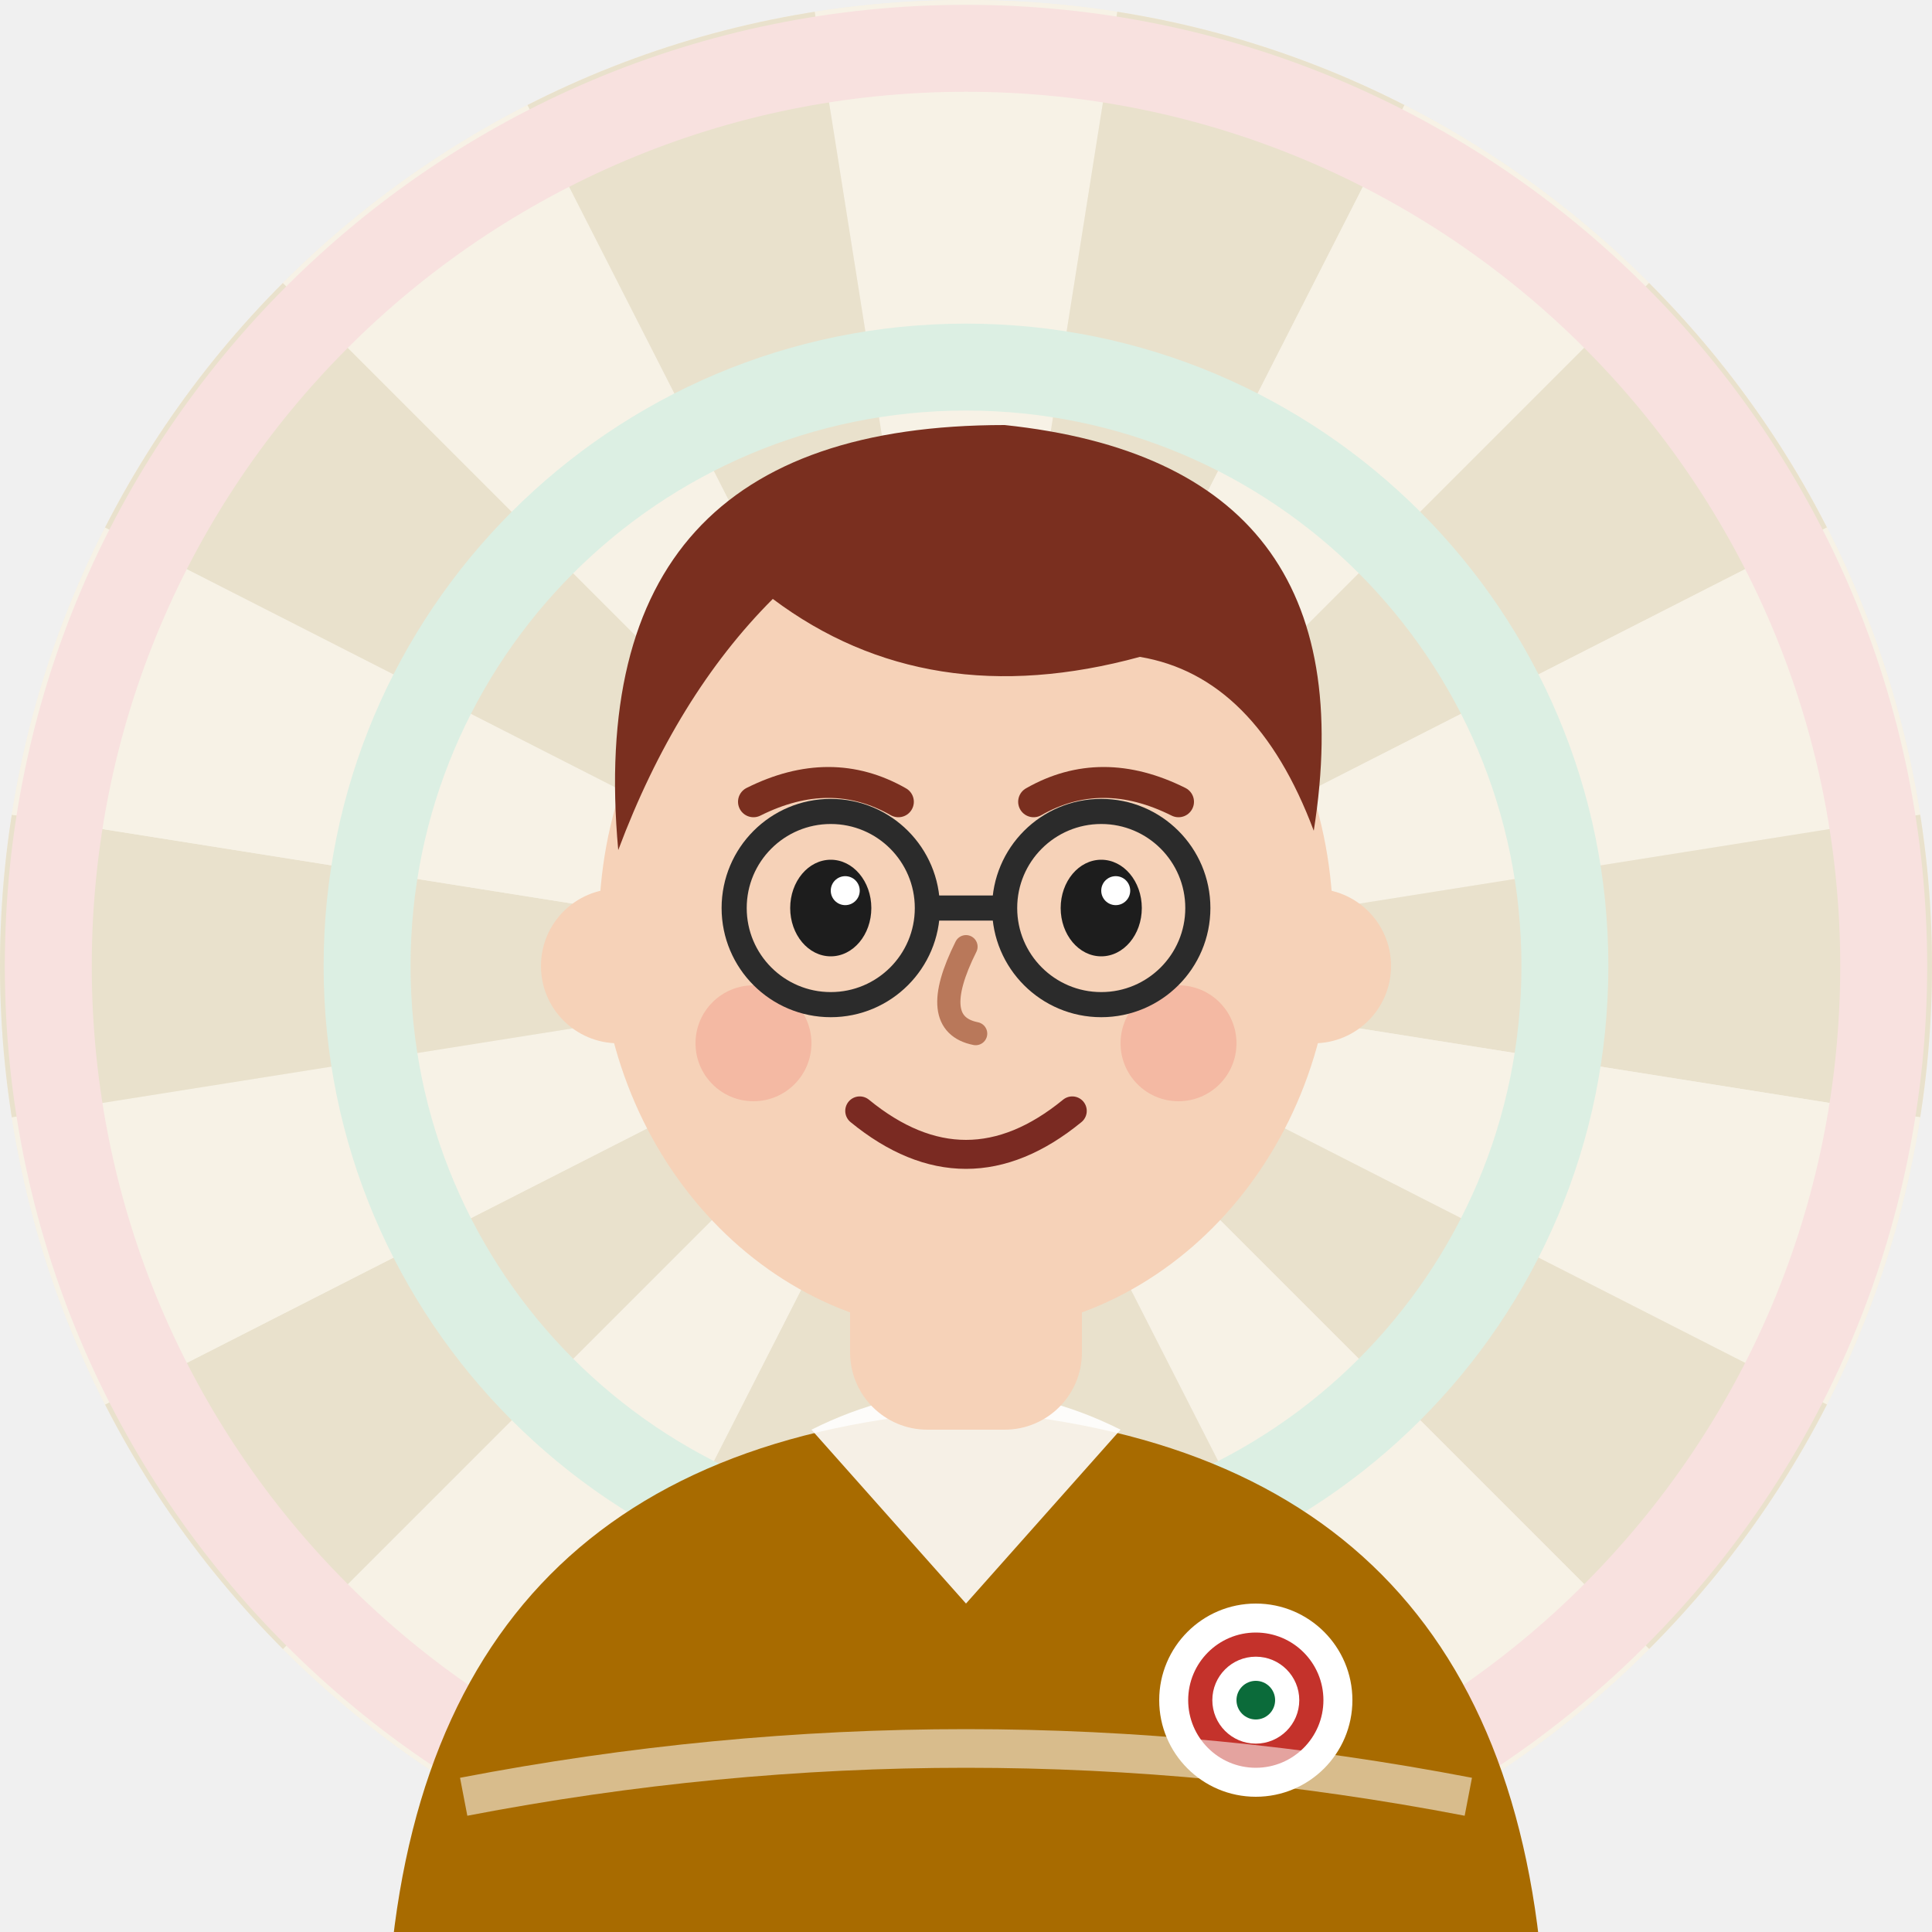
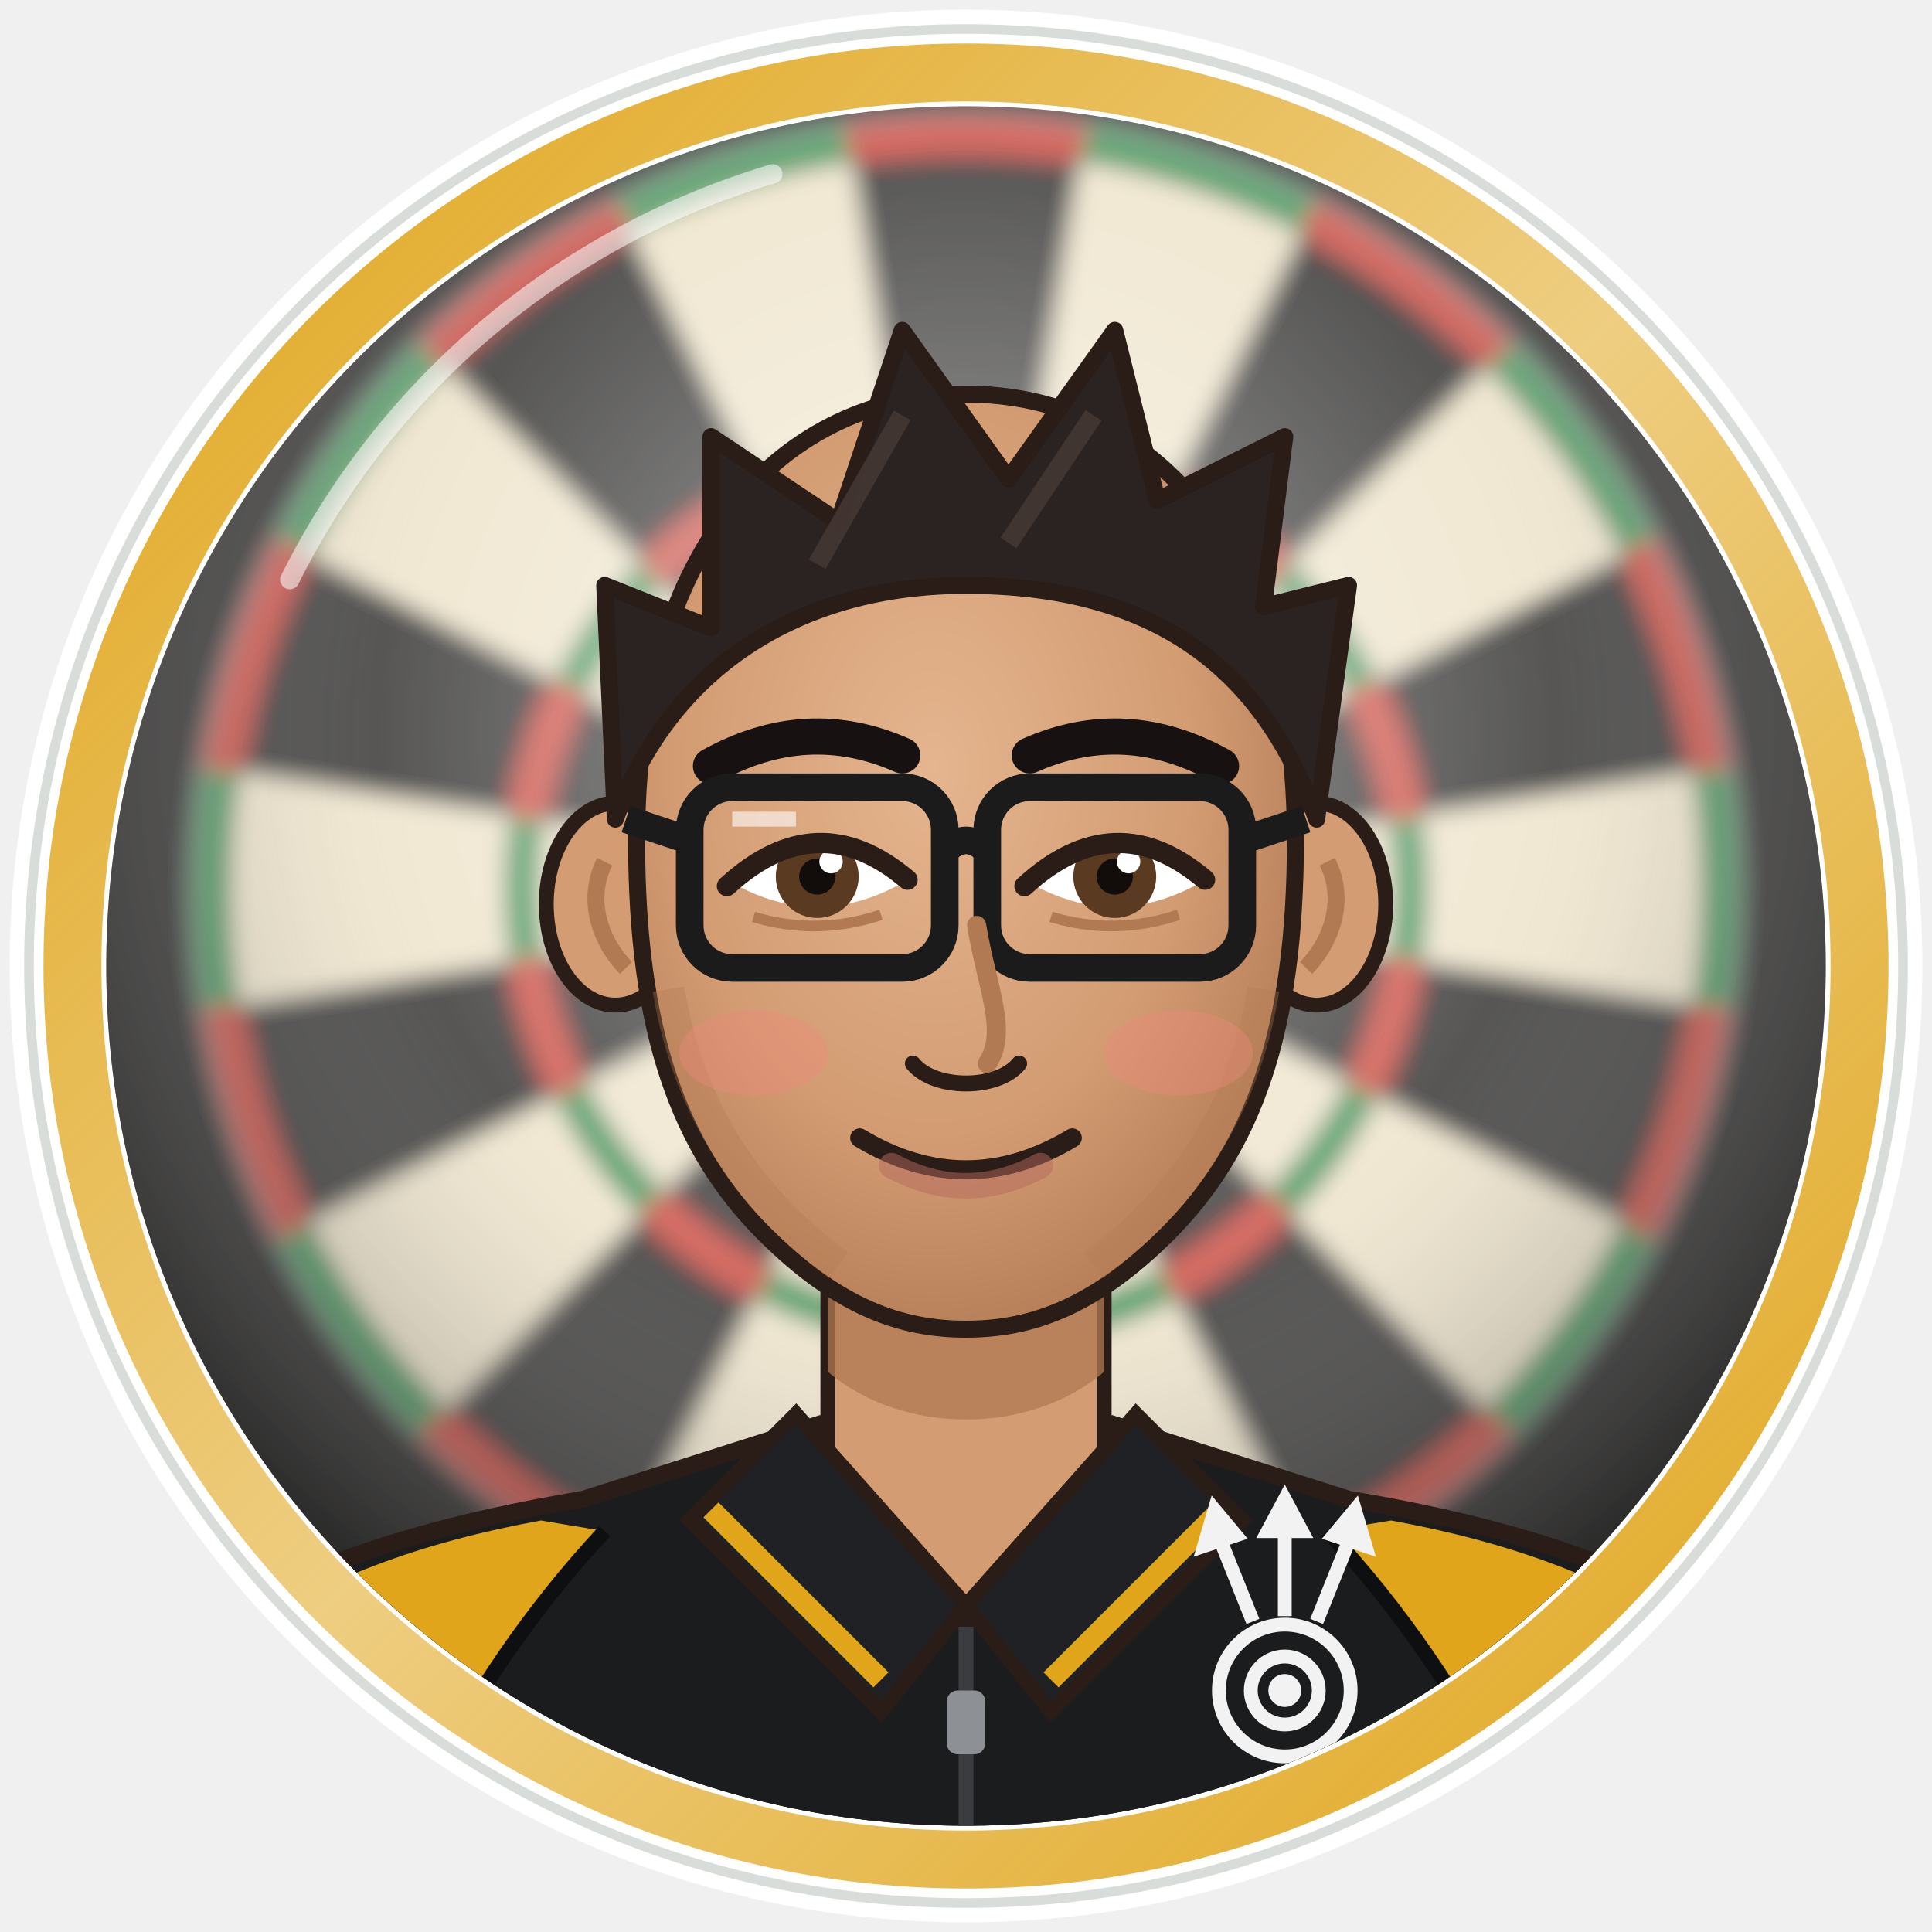
<svg xmlns="http://www.w3.org/2000/svg" viewBox="0 0 200 200" width="200" height="200">
-   <clipPath id="c15">
-     <circle cx="100" cy="100" r="100" />
-   </clipPath>
-   <g clip-path="url(#c15)">
-     <rect x="0" y="0" width="200" height="200" fill="#f4efe2" />
-     <path d="M100,100 L76.5,-48.2 L123.5,-48.2 Z" fill="#f7f2e6" />
-     <path d="M100,100 L123.5,-48.2 L168.1,-33.7 Z" fill="#e9e1cc" />
-     <path d="M100,100 L168.1,-33.7 L206.1,-6.1 Z" fill="#f7f2e6" />
-     <path d="M100,100 L206.1,-6.1 L233.7,31.9 Z" fill="#e9e1cc" />
-     <path d="M100,100 L233.7,31.9 L248.2,76.5 Z" fill="#f7f2e6" />
-     <path d="M100,100 L248.2,76.5 L248.2,123.5 Z" fill="#e9e1cc" />
-     <path d="M100,100 L248.2,123.5 L233.7,168.1 Z" fill="#f7f2e6" />
-     <path d="M100,100 L233.7,168.1 L206.1,206.1 Z" fill="#e9e1cc" />
-     <path d="M100,100 L206.1,206.1 L168.1,233.7 Z" fill="#f7f2e6" />
-     <path d="M100,100 L168.1,233.7 L123.5,248.2 Z" fill="#e9e1cc" />
-     <path d="M100,100 L123.5,248.2 L76.5,248.2 Z" fill="#f7f2e6" />
-     <path d="M100,100 L76.5,248.2 L31.9,233.7 Z" fill="#e9e1cc" />
-     <path d="M100,100 L31.9,233.7 L-6.1,206.1 Z" fill="#f7f2e6" />
-     <path d="M100,100 L-6.1,206.1 L-33.7,168.1 Z" fill="#e9e1cc" />
-     <path d="M100,100 L-33.7,168.1 L-48.2,123.5 Z" fill="#f7f2e6" />
-     <path d="M100,100 L-48.2,123.5 L-48.2,76.5 Z" fill="#e9e1cc" />
-     <path d="M100,100 L-48.2,76.5 L-33.7,31.9 Z" fill="#f7f2e6" />
-     <path d="M100,100 L-33.7,31.9 L-6.1,-6.1 Z" fill="#e9e1cc" />
-     <path d="M100,100 L-6.1,-6.1 L31.9,-33.7 Z" fill="#f7f2e6" />
-     <path d="M100,100 L31.9,-33.7 L76.5,-48.2 Z" fill="#e9e1cc" />
-     <circle cx="100" cy="100" r="62.0" fill="none" stroke="#dcefe3" stroke-width="9" />
-     <circle cx="100" cy="100" r="95.0" fill="none" stroke="#f8e1df" stroke-width="9" />
+   <defs>
+     <clipPath id="in15">
+       <circle cx="100" cy="100" r="89" />
+     </clipPath>
+     <radialGradient id="glow15" cx="50%" cy="38%" r="55%">
+       <stop offset="0" stop-color="#fff" stop-opacity=".55" />
+       <stop offset=".55" stop-color="#fff" stop-opacity=".12" />
+       <stop offset="1" stop-color="#000" stop-opacity=".45" />
+     </radialGradient>
+     <radialGradient id="sk15" cx="45%" cy="40%" r="65%">
+       <stop offset="0" stop-color="#e4b58f" />
+       <stop offset=".6" stop-color="#d39c73" />
+       <stop offset="1" stop-color="#b27a53" />
+     </radialGradient>
+     <linearGradient id="rim15" x1="0" y1="0" x2="1" y2="1">
+       <stop offset="0" stop-color="#e0a51a" />
+       <stop offset=".5" stop-color="#e0a51a" stop-opacity=".55" />
+       <stop offset="1" stop-color="#e0a51a" />
+     </linearGradient>
+     <filter id="bl15" x="-5%" y="-5%" width="110%" height="110%">
+       <feGaussianBlur stdDeviation="1.1" />
+     </filter>
+   </defs>
+   <circle cx="100" cy="100" r="99" fill="#ffffff" />
+   <circle cx="100" cy="100" r="97" fill="none" stroke="#d9ddd9" stroke-width="1" />
+   <circle cx="100" cy="100" r="92.5" fill="none" stroke="url(#rim15)" stroke-width="6" />
+   <g clip-path="url(#in15)">
+     <g filter="url(#bl15)" opacity=".92">
+       <circle cx="100" cy="92" r="100.0" fill="#151716" />
+       <path d="M100,92 L88.11,16.94 A76.0,76.0 0 0 1 111.89,16.94 Z" fill="#1c1c1c" />
+       <path d="M88.11,16.94 L87.49,12.98 A80,80 0 0 1 112.51,12.98 L111.89,16.94 A76.0,76.0 0 0 0 88.11,16.94 Z" fill="#c8392f" />
+       <path d="M93.12,48.54 L92.49,44.59 A48.0,48.0 0 0 1 107.51,44.59 L106.88,48.54 A44.0,44.0 0 0 0 93.12,48.54 Z" fill="#c8392f" />
+       <path d="M100,92 L111.89,16.94 A76.0,76.0 0 0 1 134.50,24.28 Z" fill="#eee3c8" />
+       <path d="M111.89,16.94 L112.51,12.98 A80,80 0 0 1 136.32,20.72 L134.50,24.28 A76.0,76.0 0 0 0 111.89,16.94 Z" fill="#2e8b4c" />
+       <path d="M106.88,48.54 L107.51,44.59 A48.0,48.0 0 0 1 121.79,49.23 L119.98,52.80 A44.0,44.0 0 0 0 106.88,48.54 Z" fill="#2e8b4c" />
+       <path d="M100,92 L134.50,24.28 A76.0,76.0 0 0 1 153.74,38.26 Z" fill="#1c1c1c" />
+       <path d="M134.50,24.28 L136.32,20.72 A80,80 0 0 1 156.57,35.43 L153.74,38.26 A76.0,76.0 0 0 0 134.50,24.28 Z" fill="#c8392f" />
+       <path d="M119.98,52.80 L121.79,49.23 A48.0,48.0 0 0 1 133.94,58.06 L131.11,60.89 A44.0,44.0 0 0 0 119.98,52.80 Z" fill="#c8392f" />
+       <path d="M100,92 L153.74,38.26 A76.0,76.0 0 0 1 167.72,57.50 Z" fill="#eee3c8" />
+       <path d="M153.74,38.26 L156.57,35.43 A80,80 0 0 1 171.28,55.68 L167.72,57.50 A76.0,76.0 0 0 0 153.74,38.26 Z" fill="#2e8b4c" />
+       <path d="M131.11,60.89 L133.94,58.06 A48.0,48.0 0 0 1 142.77,70.21 L139.20,72.02 A44.0,44.0 0 0 0 131.11,60.89 Z" fill="#2e8b4c" />
+       <path d="M100,92 L167.72,57.50 A76.0,76.0 0 0 1 175.06,80.11 Z" fill="#1c1c1c" />
+       <path d="M167.72,57.50 L171.28,55.68 A80,80 0 0 1 179.02,79.49 L175.06,80.11 A76.0,76.0 0 0 0 167.72,57.50 Z" fill="#c8392f" />
+       <path d="M139.20,72.02 L142.77,70.21 A48.0,48.0 0 0 1 147.41,84.49 L143.46,85.12 A44.0,44.0 0 0 0 139.20,72.02 Z" fill="#c8392f" />
+       <path d="M100,92 L175.06,80.11 A76.0,76.0 0 0 1 175.06,103.89 Z" fill="#eee3c8" />
+       <path d="M175.06,80.11 L179.02,79.49 A80,80 0 0 1 179.02,104.51 L175.06,103.89 A76.0,76.0 0 0 0 175.06,80.11 Z" fill="#2e8b4c" />
+       <path d="M143.46,85.12 L147.41,84.49 A48.0,48.0 0 0 1 147.41,99.51 L143.46,98.88 A44.0,44.0 0 0 0 143.46,85.12 Z" fill="#2e8b4c" />
+       <path d="M100,92 L175.06,103.89 A76.0,76.0 0 0 1 167.72,126.50 Z" fill="#1c1c1c" />
+       <path d="M175.06,103.89 L179.02,104.51 A80,80 0 0 1 171.28,128.32 L167.72,126.50 A76.0,76.0 0 0 0 175.06,103.89 Z" fill="#c8392f" />
+       <path d="M143.46,98.88 L147.41,99.51 A48.0,48.0 0 0 1 142.77,113.79 L139.20,111.98 A44.0,44.0 0 0 0 143.46,98.88 Z" fill="#c8392f" />
+       <path d="M100,92 L167.72,126.50 A76.0,76.0 0 0 1 153.74,145.74 Z" fill="#eee3c8" />
+       <path d="M167.72,126.50 L171.28,128.32 A80,80 0 0 1 156.57,148.57 L153.74,145.74 A76.0,76.0 0 0 0 167.72,126.50 Z" fill="#2e8b4c" />
+       <path d="M139.20,111.98 L142.77,113.79 A48.0,48.0 0 0 1 133.94,125.94 L131.11,123.11 A44.0,44.0 0 0 0 139.20,111.98 Z" fill="#2e8b4c" />
+       <path d="M100,92 L153.74,145.74 A76.0,76.0 0 0 1 134.50,159.72 Z" fill="#1c1c1c" />
+       <path d="M153.74,145.74 L156.57,148.57 A80,80 0 0 1 136.32,163.28 L134.50,159.72 A76.0,76.0 0 0 0 153.74,145.74 Z" fill="#c8392f" />
+       <path d="M131.11,123.11 L133.94,125.94 A48.0,48.0 0 0 1 121.79,134.77 L119.98,131.20 A44.0,44.0 0 0 0 131.11,123.11 Z" fill="#c8392f" />
+       <path d="M100,92 L134.50,159.72 A76.0,76.0 0 0 1 111.89,167.06 Z" fill="#eee3c8" />
+       <path d="M134.50,159.72 L136.32,163.28 A80,80 0 0 1 112.51,171.02 L111.89,167.06 A76.0,76.0 0 0 0 134.50,159.72 Z" fill="#2e8b4c" />
+       <path d="M119.98,131.20 L121.79,134.77 A48.0,48.0 0 0 1 107.51,139.41 L106.88,135.46 A44.0,44.0 0 0 0 119.98,131.20 Z" fill="#2e8b4c" />
+       <path d="M100,92 L111.89,167.06 A76.0,76.0 0 0 1 88.11,167.06 Z" fill="#1c1c1c" />
+       <path d="M111.89,167.06 L112.51,171.02 A80,80 0 0 1 87.49,171.02 L88.11,167.06 A76.0,76.0 0 0 0 111.89,167.06 Z" fill="#c8392f" />
+       <path d="M106.88,135.46 L107.51,139.41 A48.0,48.0 0 0 1 92.49,139.41 L93.12,135.46 A44.0,44.0 0 0 0 106.88,135.46 Z" fill="#c8392f" />
+       <path d="M100,92 L88.11,167.06 A76.0,76.0 0 0 1 65.50,159.72 Z" fill="#eee3c8" />
+       <path d="M88.11,167.06 L87.49,171.02 A80,80 0 0 1 63.68,163.28 L65.50,159.72 A76.0,76.0 0 0 0 88.11,167.06 Z" fill="#2e8b4c" />
+       <path d="M93.12,135.46 L92.49,139.41 A48.0,48.0 0 0 1 78.21,134.77 L80.02,131.20 A44.0,44.0 0 0 0 93.12,135.46 Z" fill="#2e8b4c" />
+       <path d="M100,92 L65.50,159.72 A76.0,76.0 0 0 1 46.26,145.74 Z" fill="#1c1c1c" />
+       <path d="M65.50,159.72 L63.68,163.28 A80,80 0 0 1 43.43,148.57 L46.26,145.74 A76.0,76.0 0 0 0 65.50,159.72 Z" fill="#c8392f" />
+       <path d="M80.02,131.20 L78.21,134.77 A48.0,48.0 0 0 1 66.06,125.94 L68.89,123.11 A44.0,44.0 0 0 0 80.02,131.20 Z" fill="#c8392f" />
+       <path d="M100,92 L46.26,145.74 A76.0,76.0 0 0 1 32.28,126.50 Z" fill="#eee3c8" />
+       <path d="M46.26,145.74 L43.43,148.57 A80,80 0 0 1 28.72,128.32 L32.28,126.50 A76.0,76.0 0 0 0 46.26,145.74 Z" fill="#2e8b4c" />
+       <path d="M68.89,123.11 L66.06,125.94 A48.0,48.0 0 0 1 57.23,113.79 L60.80,111.98 A44.0,44.0 0 0 0 68.89,123.11 Z" fill="#2e8b4c" />
+       <path d="M100,92 L32.28,126.50 A76.0,76.0 0 0 1 24.94,103.89 Z" fill="#1c1c1c" />
+       <path d="M32.28,126.50 L28.72,128.32 A80,80 0 0 1 20.98,104.51 L24.94,103.89 A76.0,76.0 0 0 0 32.28,126.50 Z" fill="#c8392f" />
+       <path d="M60.80,111.98 L57.23,113.79 A48.0,48.0 0 0 1 52.59,99.51 L56.54,98.88 A44.0,44.0 0 0 0 60.80,111.98 Z" fill="#c8392f" />
+       <path d="M100,92 L24.94,103.89 A76.0,76.0 0 0 1 24.94,80.11 Z" fill="#eee3c8" />
+       <path d="M24.94,103.89 L20.98,104.51 A80,80 0 0 1 20.98,79.49 L24.94,80.11 A76.0,76.0 0 0 0 24.94,103.89 Z" fill="#2e8b4c" />
+       <path d="M56.54,98.88 L52.59,99.51 A48.0,48.0 0 0 1 52.59,84.49 L56.54,85.12 A44.0,44.0 0 0 0 56.54,98.88 Z" fill="#2e8b4c" />
+       <path d="M100,92 L24.94,80.11 A76.0,76.0 0 0 1 32.28,57.50 Z" fill="#1c1c1c" />
+       <path d="M24.94,80.11 L20.98,79.49 A80,80 0 0 1 28.72,55.68 L32.28,57.50 A76.0,76.0 0 0 0 24.94,80.11 Z" fill="#c8392f" />
+       <path d="M56.54,85.12 L52.59,84.49 A48.0,48.0 0 0 1 57.23,70.21 L60.80,72.02 A44.0,44.0 0 0 0 56.54,85.12 Z" fill="#c8392f" />
+       <path d="M100,92 L32.28,57.50 A76.0,76.0 0 0 1 46.26,38.26 Z" fill="#eee3c8" />
+       <path d="M32.28,57.50 L28.72,55.68 A80,80 0 0 1 43.43,35.43 L46.26,38.26 A76.0,76.0 0 0 0 32.28,57.50 Z" fill="#2e8b4c" />
+       <path d="M60.80,72.02 L57.23,70.21 A48.0,48.0 0 0 1 66.06,58.06 L68.89,60.89 A44.0,44.0 0 0 0 60.80,72.02 Z" fill="#2e8b4c" />
+       <path d="M100,92 L46.26,38.26 A76.0,76.0 0 0 1 65.50,24.28 Z" fill="#1c1c1c" />
+       <path d="M46.26,38.26 L43.43,35.43 A80,80 0 0 1 63.68,20.72 L65.50,24.28 A76.0,76.0 0 0 0 46.26,38.26 Z" fill="#c8392f" />
+       <path d="M68.89,60.89 L66.06,58.06 A48.0,48.0 0 0 1 78.21,49.23 L80.02,52.80 A44.0,44.0 0 0 0 68.89,60.89 Z" fill="#c8392f" />
+       <path d="M100,92 L65.50,24.28 A76.0,76.0 0 0 1 88.11,16.94 Z" fill="#eee3c8" />
+       <path d="M65.50,24.28 L63.68,20.72 A80,80 0 0 1 87.49,12.98 L88.11,16.94 A76.0,76.0 0 0 0 65.50,24.28 Z" fill="#2e8b4c" />
+       <path d="M80.02,52.80 L78.21,49.23 A48.0,48.0 0 0 1 92.49,44.59 L93.12,48.54 A44.0,44.0 0 0 0 80.02,52.80 Z" fill="#2e8b4c" />
+       <circle cx="100" cy="92" r="7.2" fill="#2e8b4c" />
+       <circle cx="100" cy="92" r="3.2" fill="#c8392f" />
+       <circle cx="100" cy="92" r="80.0" fill="none" stroke="#9aa09c" stroke-width="0.8" opacity=".6" />
+     </g>
+     <rect x="0" y="0" width="200" height="200" fill="#e9e4d6" opacity=".10" />
+     <rect x="0" y="0" width="200" height="200" fill="url(#glow15)" />
+     <g transform="translate(100 98) scale(1.1) translate(-100 -96)">
+       <path d="M14 200 L16 178 C20 160 40 152 64 148 L86 141 L100 158 L114 141 L136 148 C160 152 180 160 184 178 L186 200 Z" fill="#1b1c1e" stroke="#2a1c16" stroke-width="1.6" />
+       <path d="M16 186 C20 164 38 154 60 150 L66 151 C52 166 44 184 40 200 L14 200 Z" fill="#e0a51a" />
+       <path d="M184 186 C180 164 162 154 140 150 L134 151 C148 166 156 184 160 200 L186 200 Z" fill="#e0a51a" />
+       <path d="M40 200 C44 184 52 166 66 151" stroke="#0e0f10" stroke-width="1.4" fill="none" />
+       <path d="M160 200 C156 184 148 166 134 151" stroke="#0e0f10" stroke-width="1.4" fill="none" />
+       <path d="M87 118 L87 146 L100 160 L113 146 L113 118 Z" fill="#d39c73" stroke="#2a1c16" stroke-width="1.4" />
+       <path d="M87 124 C94 134 106 134 113 124 L113 136 C106 142 94 142 87 136 Z" fill="#b27a53" opacity=".75" />
+       <path d="M84 140 L74 150 L92 168 L100 158 Z" fill="#202124" stroke="#2a1c16" stroke-width="1.4" />
+       <path d="M116 140 L126 150 L108 168 L100 158 Z" fill="#202124" stroke="#2a1c16" stroke-width="1.4" />
+       <path d="M76 149 L92 165" stroke="#e0a51a" stroke-width="2" />
+       <path d="M124 149 L108 165" stroke="#e0a51a" stroke-width="2" />
+       <path d="M100 160 L100 196" stroke="#3a3c3f" stroke-width="1.4" />
+       <rect x="98.2" y="166" width="3.6" height="6" rx="1" fill="#8d9196" />
+       <g transform="translate(130 166)" fill="none" stroke="#f2f2f2" stroke-width="1.3">
+         <circle r="6.2" />
+         <circle r="3.2" />
+         <circle r="0.9" fill="#f2f2f2" />
+         <path d="M0 -7 L0 -15 M-3 -6.5 L-6 -14 M3 -6.5 L6 -14" />
+         <path d="M-1.6 -15 L0 -18 L1.6 -15 Z M-7.6 -13.6 L-6.6 -17 L-4.6 -14.6 Z M7.6 -13.6 L6.6 -17 L4.6 -14.6 Z" fill="#f2f2f2" />
+       </g>
+       <ellipse cx="67" cy="92" rx="6.5" ry="9.5" fill="#d39c73" stroke="#2a1c16" stroke-width="1.4" />
+       <ellipse cx="133" cy="92" rx="6.5" ry="9.5" fill="#d39c73" stroke="#2a1c16" stroke-width="1.4" />
+       <path d="M66 88 C64 92 66 96 68 98" stroke="#b27a53" stroke-width="1.6" fill="none" />
+       <path d="M134 88 C136 92 134 96 132 98" stroke="#b27a53" stroke-width="1.6" fill="none" />
+       <path d="M69 86 C69 58 83 44 100 44 C117 44 131 58 131 86 C131 104 127 115 119 123 C112 130 106 132 100 132 C94 132 88 130 81 123 C73 115 69 104 69 86 Z" fill="url(#sk15)" stroke="#2a1c16" stroke-width="1.6" />
+       <path d="M72 100 C74 112 80 120 88 126" stroke="#b27a53" stroke-width="3" fill="none" opacity=".35" />
+       <path d="M128 100 C126 112 120 120 112 126" stroke="#b27a53" stroke-width="3" fill="none" opacity=".35" />
+       <ellipse cx="80" cy="106" rx="7" ry="4" fill="#ee8a7c" opacity="0.38" />
+       <ellipse cx="120" cy="106" rx="7" ry="4" fill="#ee8a7c" opacity="0.38" />
+       <path d="M78 90 Q86 83.5 94 90 Q86 94.5 78 90 Z" fill="#fff" />
+       <circle cx="86" cy="89.4" r="3.9" fill="#5b3a22" />
+       <circle cx="86" cy="89.4" r="1.7" fill="#120d0a" />
+       <circle cx="87.3" cy="88" r="1.1" fill="#fff" />
+       <path d="M77.5 90.3 Q86 82.5 94.5 89.7" stroke="#2a1c16" stroke-width="1.9" fill="none" stroke-linecap="round" />
+       <path d="M80 93.2 Q86 95 92 93" stroke="#b27a53" stroke-width="1" fill="none" />
+       <path d="M106 90 Q114 83.5 122 90 Q114 94.5 106 90 Z" fill="#fff" />
+       <circle cx="114" cy="89.4" r="3.9" fill="#5b3a22" />
+       <circle cx="114" cy="89.4" r="1.7" fill="#120d0a" />
+       <circle cx="115.3" cy="88" r="1.1" fill="#fff" />
+       <path d="M105.5 90.3 Q114 82.5 122.5 89.7" stroke="#2a1c16" stroke-width="1.9" fill="none" stroke-linecap="round" />
+       <path d="M108 93.2 Q114 95 120 93" stroke="#b27a53" stroke-width="1" fill="none" />
+       <path d="M76 79 Q85 74 94 78" stroke="#171211" stroke-width="3.4" fill="none" stroke-linecap="round" />
+       <path d="M106 78 Q115 74 124 79" stroke="#171211" stroke-width="3.4" fill="none" stroke-linecap="round" />
+       <g fill="none" stroke="#1b1b1b" stroke-width="2.6">
+         <rect x="74" y="81" width="24" height="17" rx="4" />
+         <rect x="102" y="81" width="24" height="17" rx="4" />
+         <path d="M98 87 Q100 85 102 87" />
+         <path d="M74 86 L68 84" />
+         <path d="M126 86 L132 84" />
+       </g>
+       <path d="M78 84 L84 84" stroke="#fff" stroke-width="1.4" opacity=".6" />
+       <path d="M101 94 C102 100 104 104 102 107" stroke="#b27a53" stroke-width="1.8" fill="none" stroke-linecap="round" />
+       <path d="M95 107 C97 109.5 103 109.5 105 107" stroke="#2a1c16" stroke-width="1.5" fill="none" stroke-linecap="round" />
+       <path d="M90 114 Q100 120 110 114" stroke="#2a1c16" stroke-width="1.8" fill="none" stroke-linecap="round" />
+       <path d="M93 116.6 Q100 120.4 107 116.6" stroke="#b66a5e" stroke-width="2.4" fill="none" opacity="0.5" stroke-linecap="round" />
+       <path d="M67 84 L66 62 L76 66 L76 48 L88 56 L94 38 L104 52 L114 38 L118 54 L130 48 L128 64 L136 62 L133 84 C128 70 118 62 100 62 C84 62 72 70 67 84 Z" fill="#2b2321" stroke="#2a1c16" stroke-width="1.6" stroke-linejoin="round" />
+       <path d="M86 60 L94 46 M104 58 L112 46" stroke="#4a3d39" stroke-width="1.8" fill="none" opacity=".7" />
+     </g>
  </g>
-   <path d="M40 210 Q42 150 100 146 Q158 150 160 210 Z" fill="#a86b00" />
-   <path d="M84 148 L100 166 L116 148 Q108 144 100 144 Q92 144 84 148 Z" fill="#fff" opacity=".9" />
-   <g transform="translate(130 176)">
-     <circle r="10" fill="#fff" />
-     <circle r="7" fill="#c4322b" />
-     <circle r="4.5" fill="#fff" />
-     <circle r="2" fill="#0b6b3a" />
-   </g>
-   <path d="M48 186 Q100 176 152 186" stroke="#fff" stroke-width="4" fill="none" opacity=".55" />
-   <rect x="88" y="124" width="24" height="24" rx="8" fill="#f6d2b8" />
-   <circle cx="64" cy="100" r="8" fill="#f6d2b8" />
-   <circle cx="136" cy="100" r="8" fill="#f6d2b8" />
-   <ellipse cx="100" cy="96" rx="38" ry="42" fill="#f6d2b8" />
-   <circle cx="78" cy="108" r="6" fill="#f08a7a" opacity=".35" />
-   <circle cx="122" cy="108" r="6" fill="#f08a7a" opacity=".35" />
-   <ellipse cx="86" cy="94" rx="4.2" ry="5" fill="#1d1d1d" />
-   <ellipse cx="114" cy="94" rx="4.2" ry="5" fill="#1d1d1d" />
-   <circle cx="87.5" cy="92.2" r="1.5" fill="#fff" />
-   <circle cx="115.5" cy="92.2" r="1.5" fill="#fff" />
-   <path d="M78 83 Q86 79 93 83" stroke="#7a2f1f" stroke-width="3.2" fill="none" stroke-linecap="round" />
-   <path d="M107 83 Q114 79 122 83" stroke="#7a2f1f" stroke-width="3.2" fill="none" stroke-linecap="round" />
-   <g fill="none" stroke="#2b2b2b" stroke-width="2.6">
-     <circle cx="86" cy="94" r="10" />
-     <circle cx="114" cy="94" r="10" />
-     <path d="M96 94 L104 94" />
-   </g>
-   <path d="M100 98 Q96 106 101 107" stroke="#b9785a" stroke-width="2.4" fill="none" stroke-linecap="round" />
-   <path d="M89 115 Q100 124 111 115" stroke="#7a2a22" stroke-width="3" fill="none" stroke-linecap="round" />
-   <path d="M64 88 Q60 44 104 44 Q142 48 136 86 Q130 70 118 68 Q96 74 80 62 Q70 72 64 88 Z" fill="#7a2f1f" />
+   <path d="M30 60 A82 82 0 0 1 80 18" stroke="#fff" stroke-width="2" fill="none" opacity=".55" stroke-linecap="round" />
</svg>
